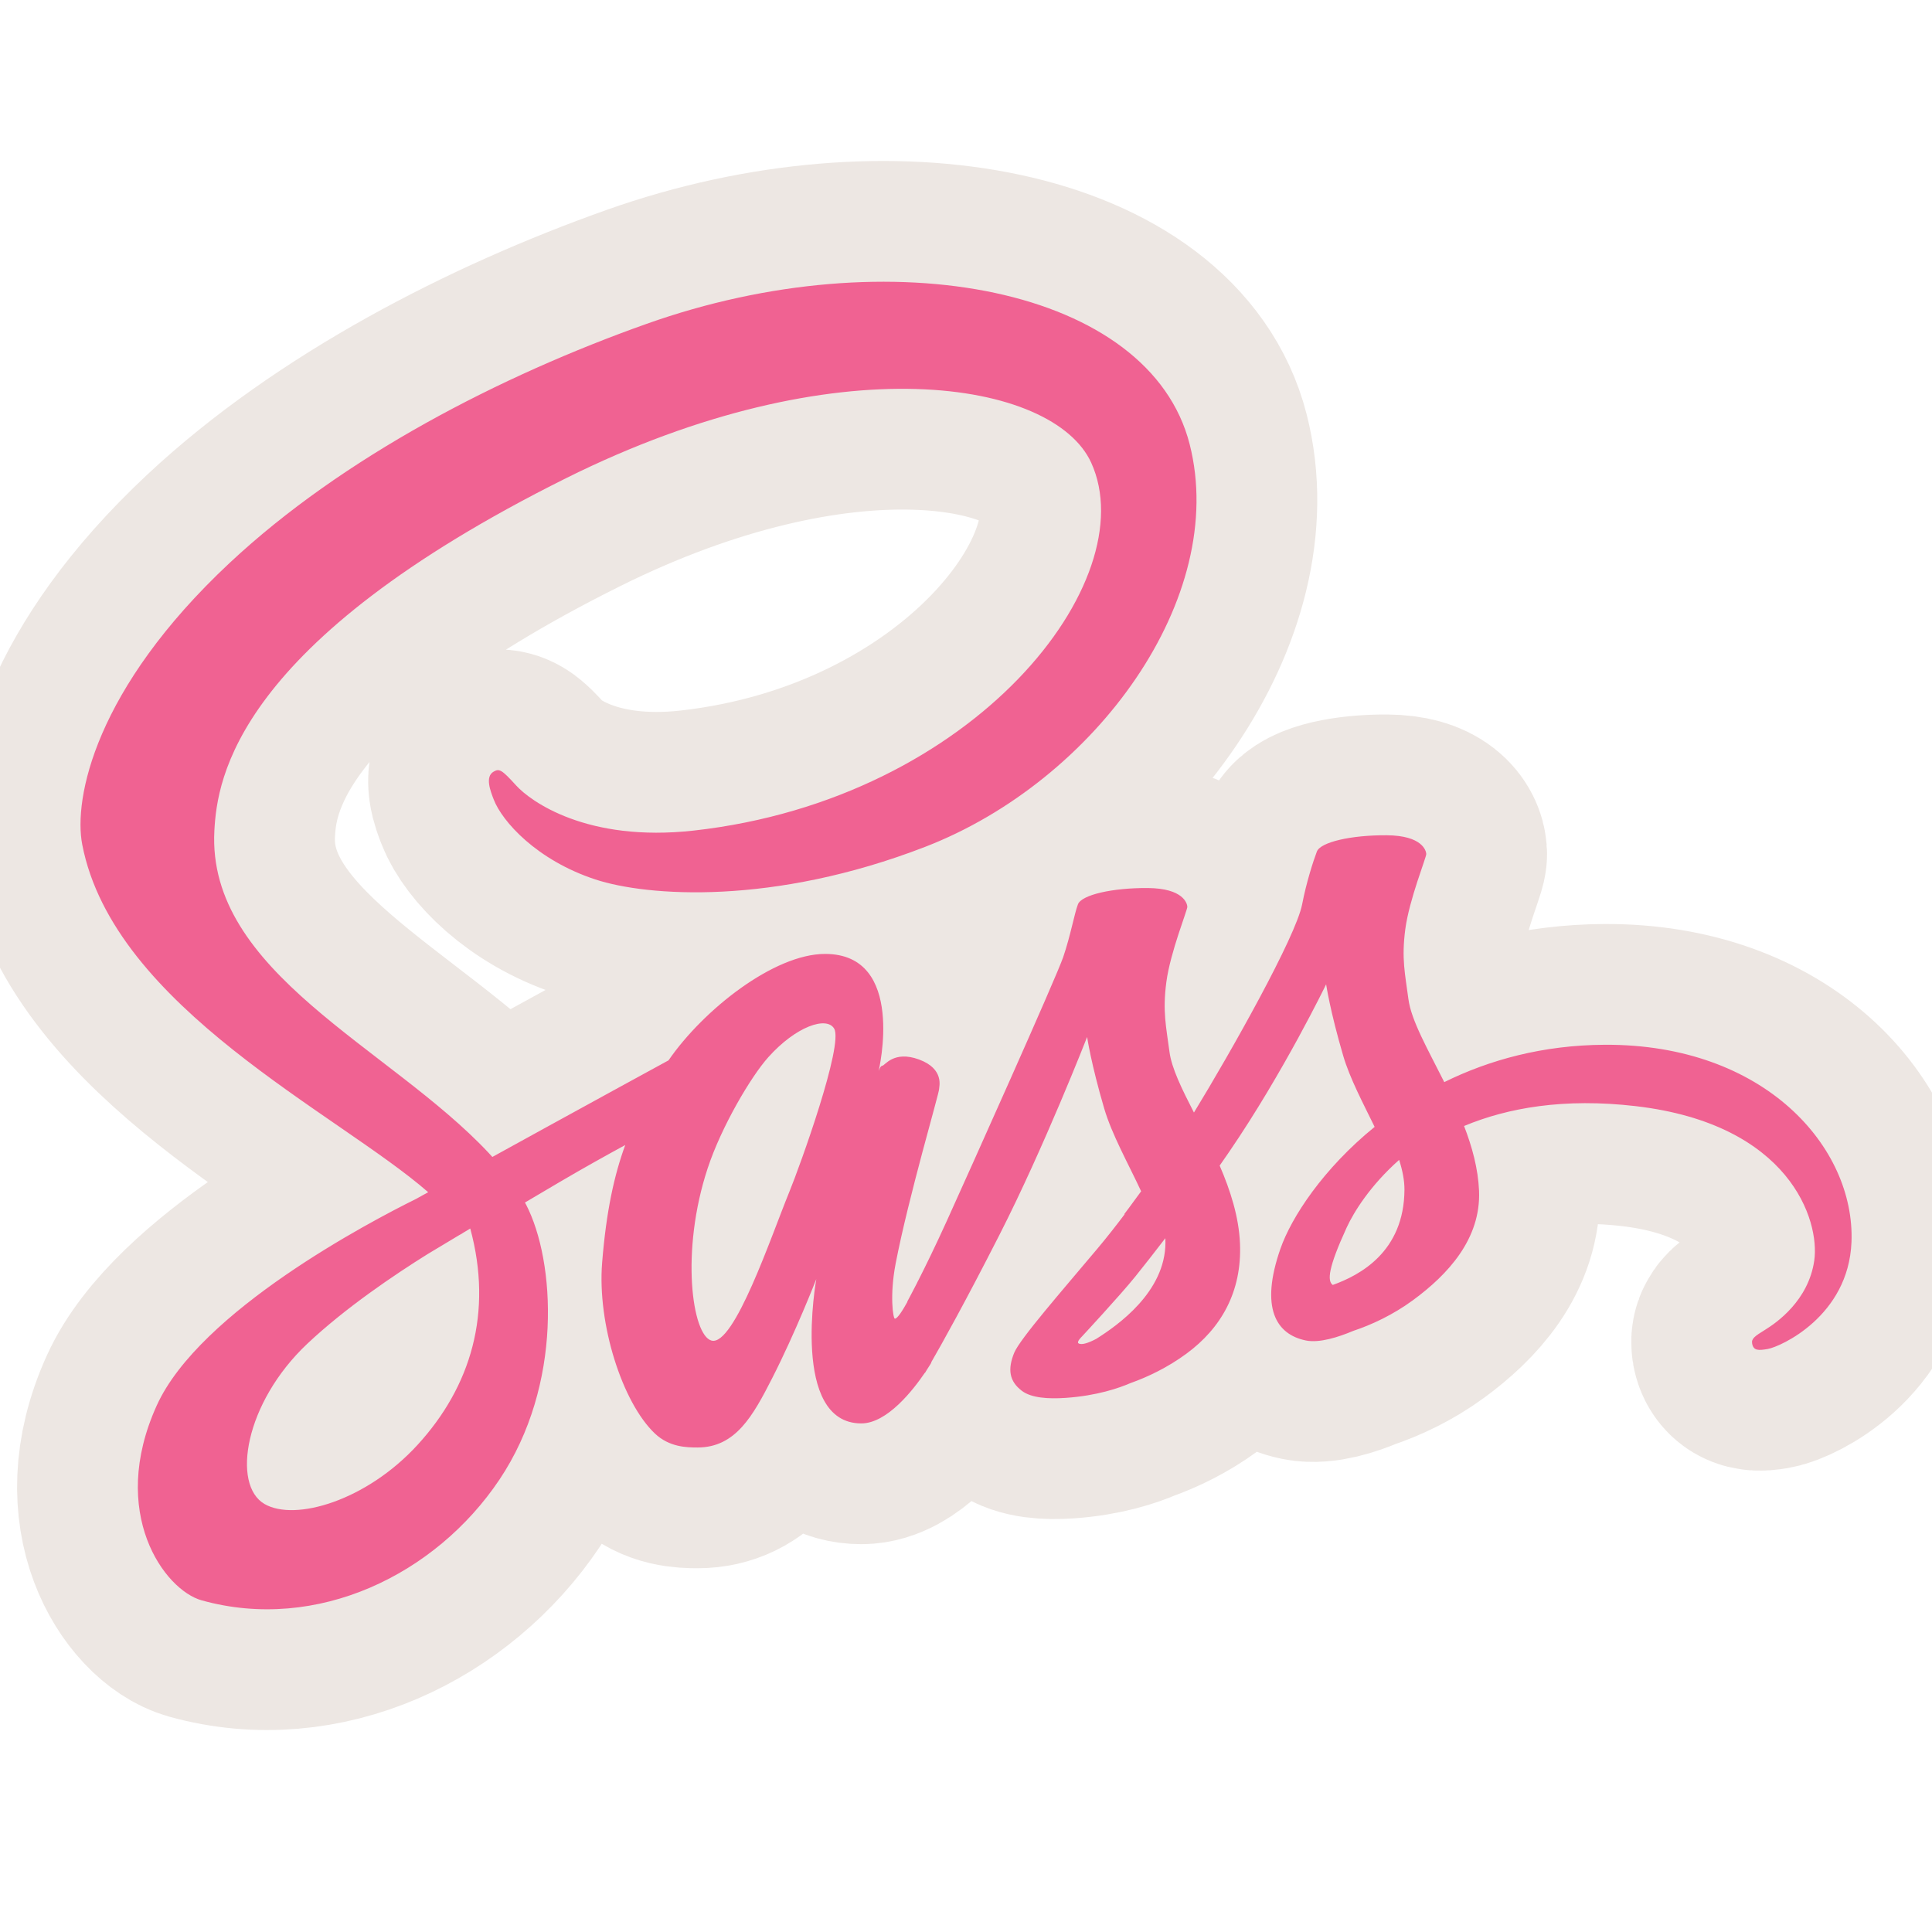
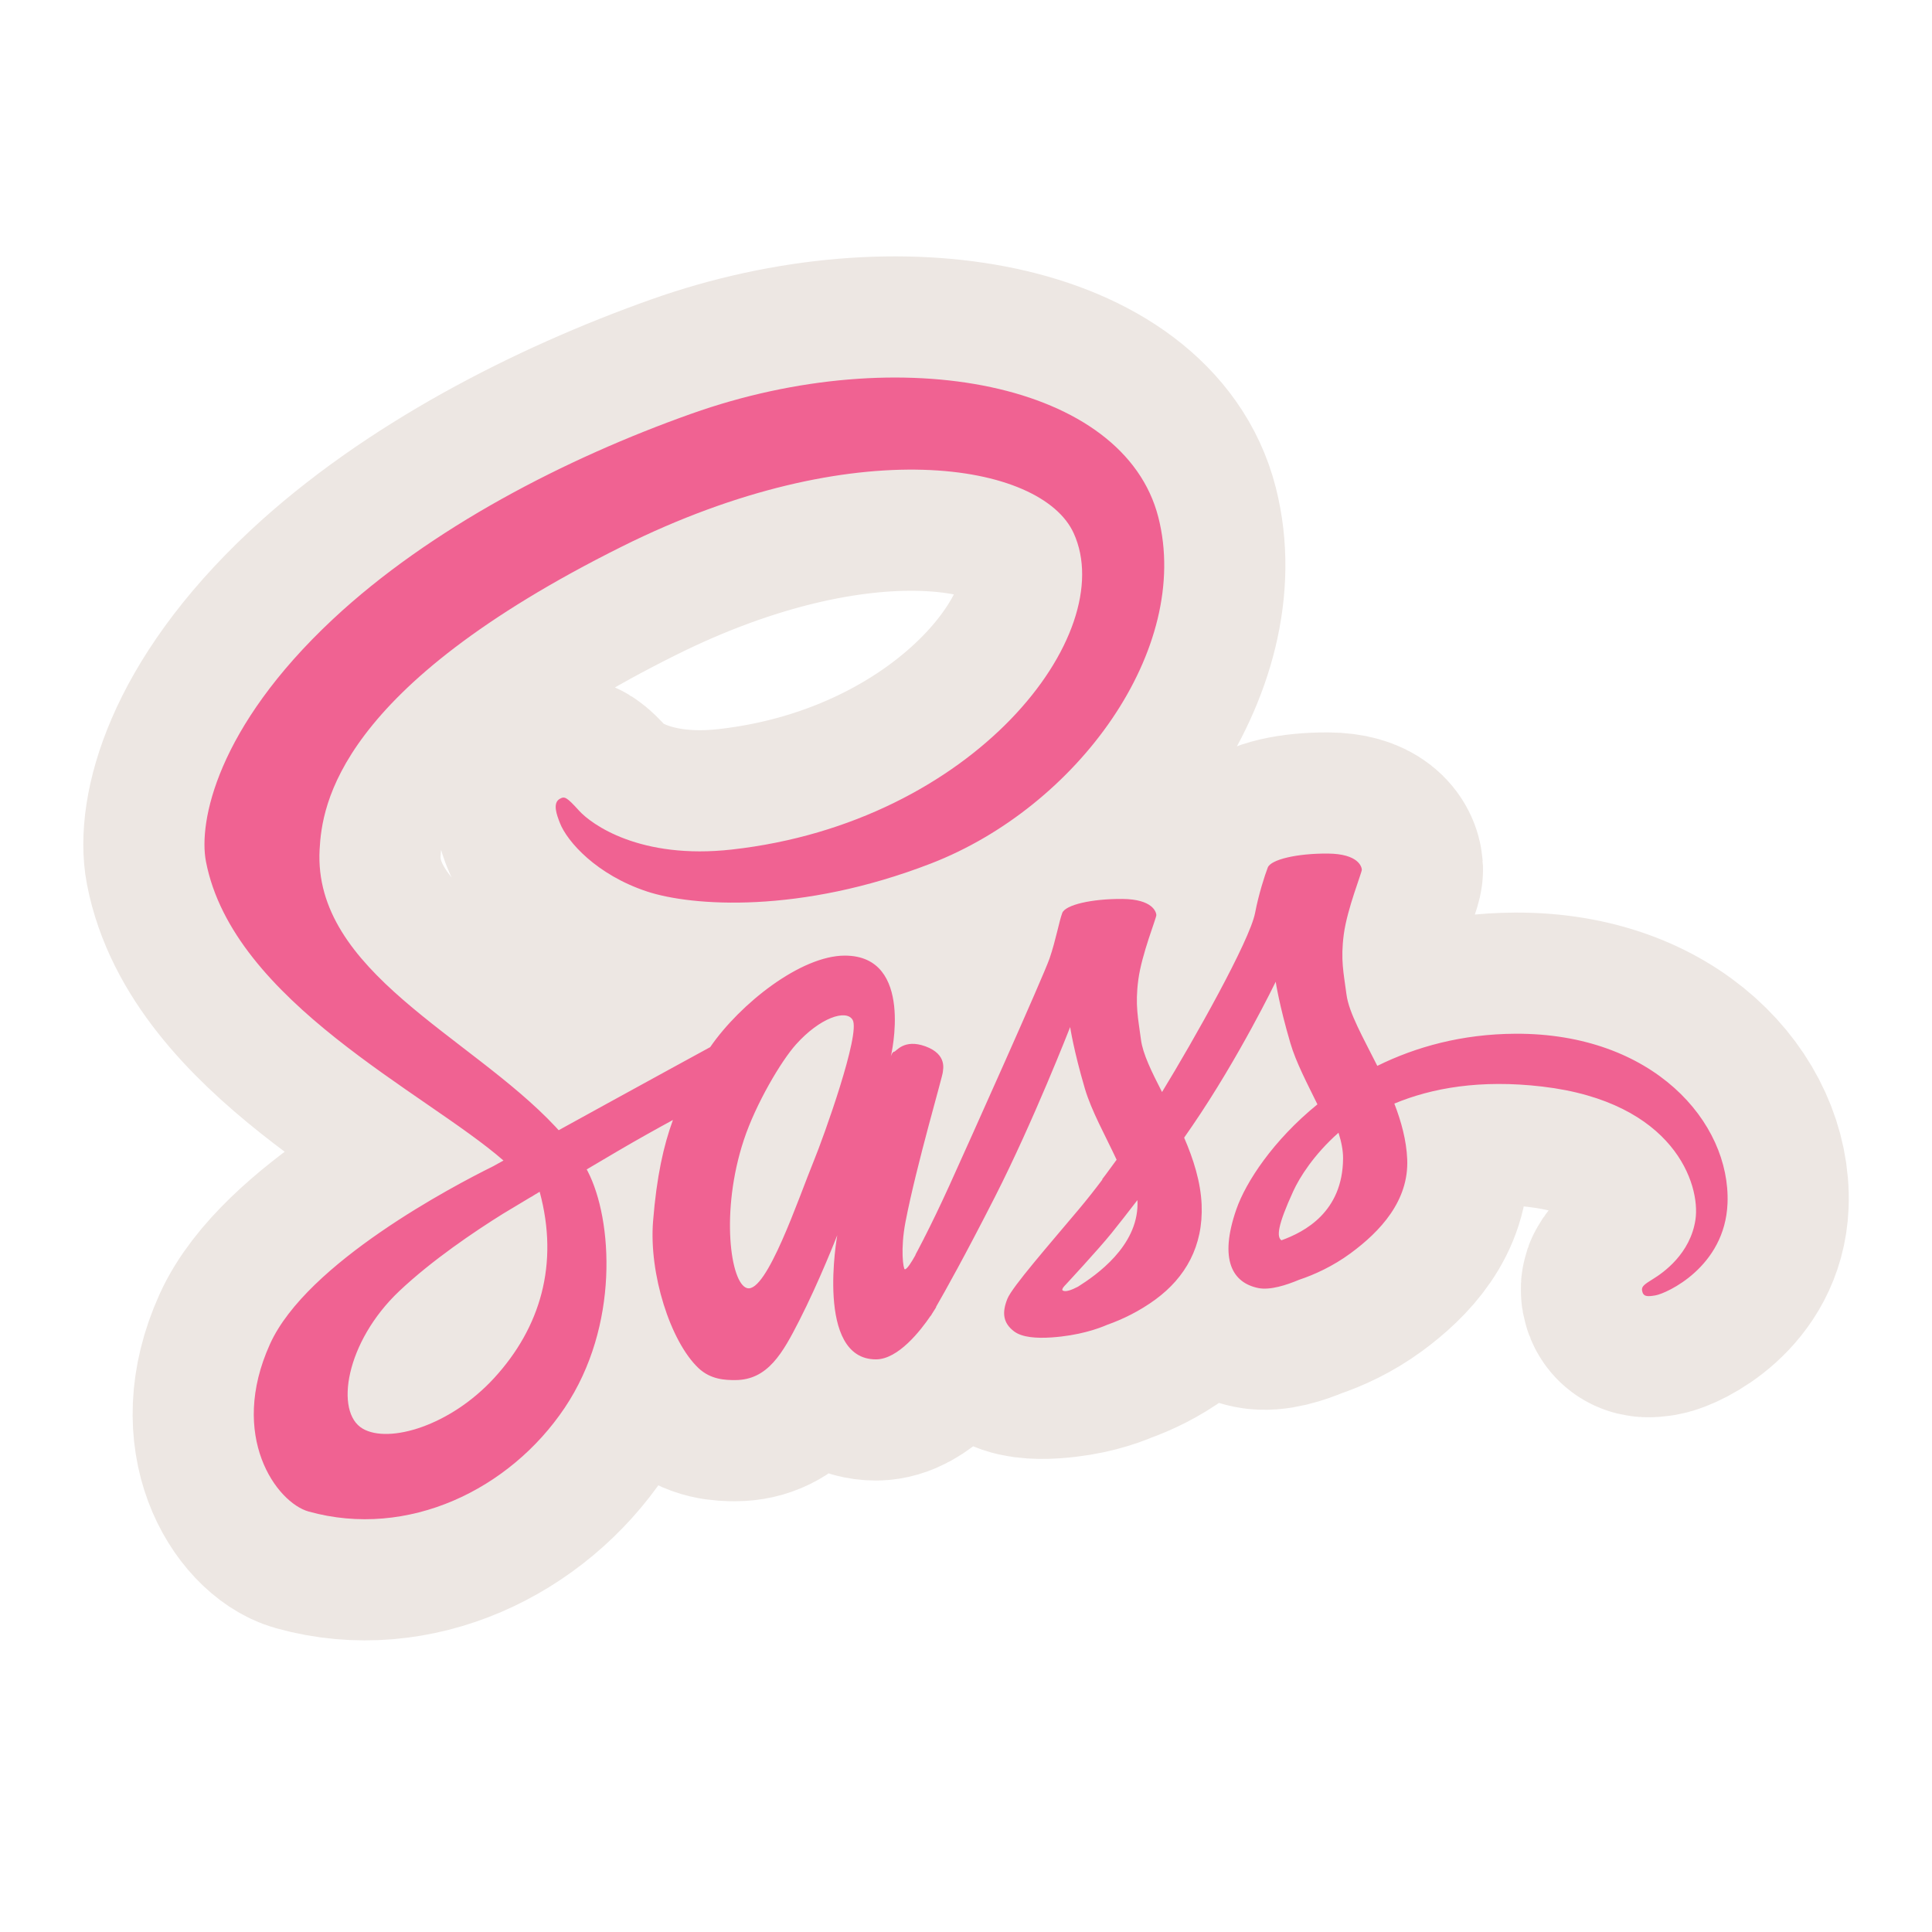
<svg xmlns="http://www.w3.org/2000/svg" viewBox="0,0,255.99,255.99" width="48px" height="48px">
-   <g fill="none" fill-rule="nonzero" stroke="none" stroke-width="none" stroke-linecap="butt" stroke-linejoin="none" stroke-miterlimit="10" stroke-dasharray="" stroke-dashoffset="0" font-family="none" font-weight="none" font-size="none" text-anchor="none" style="mix-blend-mode: normal">
-     <path transform="scale(5.33333,5.33333)" d="M45.998,30.855c-0.073,1.846 -1.767,2.606 -2.082,2.659c-0.229,0.039 -0.353,0.045 -0.386,-0.134c-0.022,-0.123 0.06,-0.181 0.328,-0.347c0.269,-0.166 1.071,-0.716 1.215,-1.716c0.143,-1 -0.607,-3.389 -4.434,-3.836c-1.784,-0.208 -3.184,0.042 -4.266,0.493c0.201,0.52 0.349,1.062 0.372,1.608c0.05,1.199 -0.778,2.085 -1.639,2.718c-0.502,0.369 -1.039,0.616 -1.486,0.764c-0.359,0.152 -0.837,0.307 -1.175,0.239c-0.746,-0.151 -1.144,-0.813 -0.636,-2.275c0.275,-0.79 1.066,-1.995 2.342,-3.032c-0.292,-0.598 -0.617,-1.209 -0.781,-1.768c-0.325,-1.106 -0.424,-1.774 -0.424,-1.774c0,0 -1.053,2.18 -2.41,4.164c-0.079,0.114 -0.157,0.228 -0.235,0.34c0.267,0.618 0.477,1.273 0.505,1.934c0.05,1.2 -0.469,2.105 -1.33,2.738c-0.466,0.343 -0.963,0.58 -1.39,0.731c-0.274,0.119 -0.828,0.315 -1.617,0.368c-0.433,0.029 -0.847,0.001 -1.08,-0.174c-0.319,-0.241 -0.358,-0.539 -0.193,-0.945c0.14,-0.344 1.185,-1.538 2.063,-2.583c0.242,-0.288 0.473,-0.583 0.679,-0.857c-0.003,-0.007 -0.004,-0.011 -0.004,-0.011c0,0 0.158,-0.205 0.416,-0.563c-0.321,-0.69 -0.727,-1.409 -0.918,-2.059c-0.325,-1.106 -0.424,-1.774 -0.424,-1.774c0,0 -1.066,2.734 -2.178,4.916c-0.86,1.689 -1.434,2.713 -1.693,3.162c-0.002,0.012 -0.003,0.019 -0.003,0.019c0,0 -0.038,0.065 -0.105,0.167c-0.033,0.055 -0.05,0.083 -0.05,0.083c0,0 0,-0.002 -0.001,-0.007c-0.289,0.425 -0.936,1.26 -1.58,1.26c-1.766,0 -1.118,-3.586 -1.118,-3.586c0,0 -0.517,1.328 -1.099,2.468c-0.475,0.93 -0.906,1.716 -1.851,1.716c-0.272,0 -0.702,-0.008 -1.06,-0.347c-0.812,-0.77 -1.433,-2.727 -1.311,-4.241c0.103,-1.289 0.302,-2.182 0.574,-2.926c-0.485,0.264 -1.045,0.576 -1.615,0.911c-0.292,0.172 -0.587,0.346 -0.876,0.517c0.009,0.018 0.019,0.035 0.028,0.052c0.726,1.402 0.919,4.475 -0.663,6.834c-1.583,2.36 -4.527,3.796 -7.396,2.998c-0.926,-0.258 -2.325,-2.172 -1.118,-4.839c1.064,-2.351 5.317,-4.577 6.437,-5.131c0.094,-0.052 0.198,-0.109 0.308,-0.17c-2.234,-1.953 -7.813,-4.589 -8.595,-8.637c-0.22,-1.139 0.314,-3.866 3.663,-6.998c2.817,-2.634 6.734,-4.652 10.357,-5.938c6.08,-2.16 12.504,-0.886 13.492,2.988c0.972,3.809 -2.335,8.367 -6.571,10.005c-3.781,1.463 -6.908,1.232 -8.193,0.81c-1.46,-0.48 -2.316,-1.443 -2.525,-1.986c-0.082,-0.213 -0.223,-0.57 0,-0.694c0.137,-0.076 0.192,-0.058 0.559,0.347c0.349,0.384 1.752,1.417 4.415,1.118c6.99,-0.784 11.2,-6.215 9.87,-9.138c-0.931,-2.045 -6.32,-2.968 -13.051,0.386c-8.217,4.094 -8.663,7.47 -8.733,8.752c-0.192,3.527 4.352,5.382 6.811,8.005c0.032,0.035 0.064,0.069 0.095,0.104c0.461,-0.254 0.947,-0.521 1.423,-0.783c1.239,-0.681 2.408,-1.319 2.954,-1.617c0.865,-1.257 2.621,-2.644 3.889,-2.644c2.027,0 1.33,2.911 1.33,2.911c0,0 0.041,-0.134 0.096,-0.135c0.057,-0.001 0.28,-0.383 0.906,-0.154c0.644,0.236 0.497,0.687 0.501,0.733c0.007,0.09 -0.76,2.678 -1.08,4.338c-0.152,0.792 -0.063,1.369 -0.019,1.369c0.063,0 0.191,-0.201 0.311,-0.418c-0.002,-0.004 -0.003,-0.006 -0.003,-0.006c0,0 0.089,-0.163 0.24,-0.458c0.018,-0.039 0.029,-0.062 0.029,-0.062c0,0 0,0.001 0.001,0.002c0.176,-0.346 0.425,-0.854 0.712,-1.486c0.563,-1.241 2.71,-6.026 2.892,-6.555c0.181,-0.53 0.277,-1.077 0.366,-1.311c0.089,-0.234 0.848,-0.411 1.735,-0.405c0.887,0.007 0.977,0.384 0.983,0.463c0.006,0.079 -0.423,1.129 -0.521,1.87c-0.098,0.741 -0.004,1.113 0.077,1.735c0.053,0.408 0.308,0.924 0.608,1.51c0.917,-1.5 2.533,-4.369 2.688,-5.173c0.106,-0.55 0.277,-1.077 0.366,-1.311c0.089,-0.234 0.848,-0.411 1.735,-0.405c0.887,0.007 0.977,0.384 0.983,0.463c0.006,0.079 -0.423,1.129 -0.521,1.87c-0.098,0.741 -0.004,1.113 0.077,1.735c0.069,0.533 0.483,1.25 0.891,2.065c1.116,-0.551 2.448,-0.92 3.986,-0.928c3.977,-0.021 6.222,2.553 6.131,4.899z" id="strokeMainSVG" fill="#ede7e3" stroke="#ede7e3" stroke-width="6" stroke-linejoin="round" />
-     <g transform="scale(5.33333,5.33333)" fill="#f06292" stroke="none" stroke-width="1" stroke-linejoin="miter">
-       <path d="M39.867,25.956c-1.538,0.008 -2.87,0.377 -3.986,0.928c-0.408,-0.815 -0.822,-1.532 -0.891,-2.065c-0.081,-0.622 -0.175,-0.994 -0.077,-1.735c0.098,-0.741 0.527,-1.791 0.521,-1.87c-0.006,-0.079 -0.096,-0.456 -0.983,-0.463c-0.887,-0.006 -1.646,0.171 -1.735,0.405c-0.089,0.234 -0.26,0.761 -0.366,1.311c-0.155,0.804 -1.771,3.673 -2.688,5.173c-0.3,-0.586 -0.555,-1.102 -0.608,-1.51c-0.081,-0.622 -0.175,-0.994 -0.077,-1.735c0.098,-0.741 0.527,-1.791 0.521,-1.87c-0.006,-0.079 -0.096,-0.456 -0.983,-0.463c-0.887,-0.006 -1.646,0.171 -1.735,0.405c-0.089,0.234 -0.185,0.781 -0.366,1.311c-0.182,0.529 -2.329,5.314 -2.892,6.555c-0.287,0.632 -0.536,1.14 -0.712,1.486c-0.001,-0.001 -0.001,-0.002 -0.001,-0.002c0,0 -0.011,0.023 -0.029,0.062c-0.151,0.295 -0.24,0.458 -0.24,0.458c0,0 0.001,0.002 0.003,0.006c-0.12,0.217 -0.248,0.418 -0.311,0.418c-0.044,0 -0.133,-0.577 0.019,-1.369c0.32,-1.66 1.087,-4.248 1.08,-4.338c-0.004,-0.046 0.143,-0.497 -0.501,-0.733c-0.626,-0.229 -0.849,0.153 -0.906,0.154c-0.055,0.001 -0.096,0.135 -0.096,0.135c0,0 0.697,-2.911 -1.33,-2.911c-1.268,0 -3.024,1.387 -3.889,2.644c-0.546,0.298 -1.715,0.936 -2.954,1.617c-0.476,0.262 -0.962,0.529 -1.423,0.783c-0.031,-0.035 -0.063,-0.069 -0.095,-0.104c-2.459,-2.623 -7.003,-4.478 -6.811,-8.005c0.07,-1.282 0.516,-4.658 8.733,-8.752c6.731,-3.354 12.12,-2.431 13.051,-0.386c1.33,2.923 -2.88,8.354 -9.87,9.138c-2.663,0.299 -4.066,-0.734 -4.415,-1.118c-0.367,-0.405 -0.422,-0.423 -0.559,-0.347c-0.223,0.124 -0.082,0.481 0,0.694c0.209,0.543 1.065,1.506 2.525,1.986c1.285,0.422 4.412,0.653 8.193,-0.81c4.236,-1.638 7.543,-6.196 6.571,-10.005c-0.988,-3.874 -7.412,-5.148 -13.492,-2.988c-3.623,1.286 -7.54,3.304 -10.357,5.938c-3.349,3.132 -3.883,5.859 -3.663,6.998c0.782,4.048 6.361,6.684 8.595,8.637c-0.11,0.061 -0.214,0.118 -0.308,0.17c-1.12,0.554 -5.373,2.78 -6.437,5.131c-1.207,2.667 0.192,4.581 1.118,4.839c2.869,0.798 5.813,-0.638 7.396,-2.998c1.582,-2.359 1.389,-5.432 0.663,-6.834c-0.009,-0.017 -0.019,-0.034 -0.028,-0.052c0.289,-0.171 0.584,-0.345 0.876,-0.517c0.57,-0.335 1.13,-0.647 1.615,-0.911c-0.272,0.744 -0.471,1.637 -0.574,2.926c-0.122,1.514 0.499,3.471 1.311,4.241c0.358,0.339 0.788,0.347 1.06,0.347c0.945,0 1.376,-0.786 1.851,-1.716c0.582,-1.14 1.099,-2.468 1.099,-2.468c0,0 -0.648,3.586 1.118,3.586c0.644,0 1.291,-0.835 1.58,-1.26c0.001,0.005 0.001,0.007 0.001,0.007c0,0 0.017,-0.028 0.05,-0.083c0.067,-0.102 0.105,-0.167 0.105,-0.167c0,0 0.001,-0.007 0.003,-0.019c0.259,-0.449 0.833,-1.473 1.693,-3.162c1.112,-2.182 2.178,-4.916 2.178,-4.916c0,0 0.099,0.668 0.424,1.774c0.191,0.65 0.597,1.369 0.918,2.059c-0.258,0.358 -0.416,0.563 -0.416,0.563c0,0 0.001,0.004 0.004,0.011c-0.206,0.274 -0.437,0.569 -0.679,0.857c-0.878,1.045 -1.923,2.239 -2.063,2.583c-0.165,0.406 -0.126,0.704 0.193,0.945c0.233,0.175 0.647,0.203 1.08,0.174c0.789,-0.053 1.343,-0.249 1.617,-0.368c0.427,-0.151 0.924,-0.388 1.39,-0.731c0.861,-0.633 1.38,-1.538 1.33,-2.738c-0.028,-0.661 -0.238,-1.316 -0.505,-1.934c0.078,-0.112 0.156,-0.226 0.235,-0.34c1.357,-1.984 2.41,-4.164 2.41,-4.164c0,0 0.099,0.668 0.424,1.774c0.164,0.559 0.489,1.17 0.781,1.768c-1.276,1.037 -2.067,2.242 -2.342,3.032c-0.508,1.462 -0.11,2.124 0.636,2.275c0.338,0.068 0.816,-0.087 1.175,-0.239c0.447,-0.148 0.984,-0.395 1.486,-0.764c0.861,-0.633 1.689,-1.519 1.639,-2.718c-0.023,-0.546 -0.171,-1.088 -0.372,-1.608c1.082,-0.451 2.482,-0.701 4.266,-0.493c3.827,0.447 4.577,2.836 4.434,3.836c-0.144,1 -0.946,1.55 -1.215,1.716c-0.268,0.166 -0.35,0.224 -0.328,0.347c0.033,0.179 0.157,0.173 0.386,0.134c0.315,-0.053 2.009,-0.813 2.082,-2.659c0.091,-2.346 -2.154,-4.92 -6.131,-4.899zM10.37,35.9c-1.268,1.383 -3.038,1.905 -3.798,1.465c-0.82,-0.475 -0.495,-2.511 1.06,-3.979c0.948,-0.894 2.172,-1.718 2.984,-2.225c0.185,-0.111 0.456,-0.274 0.786,-0.472c0.055,-0.031 0.086,-0.048 0.086,-0.048l-0.001,-0.002c0.064,-0.038 0.129,-0.077 0.196,-0.118c0.567,2.089 0.018,3.928 -1.313,5.379zM19.605,29.623c-0.441,1.076 -1.365,3.83 -1.928,3.682c-0.483,-0.127 -0.777,-2.22 -0.096,-4.28c0.342,-1.037 1.074,-2.276 1.504,-2.757c0.692,-0.774 1.454,-1.027 1.639,-0.713c0.235,0.4 -0.842,3.393 -1.119,4.068zM27.234,33.263c-0.187,0.098 -0.359,0.159 -0.438,0.112c-0.059,-0.035 0.077,-0.164 0.077,-0.164c0,0 0.954,-1.027 1.33,-1.494c0.219,-0.272 0.472,-0.595 0.748,-0.955c0.002,0.036 0.003,0.072 0.003,0.107c-0.002,1.23 -1.19,2.06 -1.72,2.394zM33.111,31.923c-0.14,-0.099 -0.116,-0.42 0.343,-1.421c0.18,-0.393 0.592,-1.054 1.306,-1.686c0.083,0.26 0.133,0.509 0.132,0.741c-0.009,1.548 -1.113,2.126 -1.781,2.366z" />
+   <g transform="translate(17.91927,17.91927) scale(0.86,0.86)">
+     <g fill="none" fill-rule="nonzero" stroke="none" stroke-width="none" stroke-linecap="butt" stroke-linejoin="none" stroke-miterlimit="10" stroke-dasharray="" stroke-dashoffset="0" font-family="none" font-weight="none" font-size="none" text-anchor="none" style="mix-blend-mode: normal">
+       <path transform="scale(5.33333,5.33333)" d="M45.998,30.855c-0.073,1.846 -1.767,2.606 -2.082,2.659c-0.229,0.039 -0.353,0.045 -0.386,-0.134c-0.022,-0.123 0.06,-0.181 0.328,-0.347c0.269,-0.166 1.071,-0.716 1.215,-1.716c0.143,-1 -0.607,-3.389 -4.434,-3.836c-1.784,-0.208 -3.184,0.042 -4.266,0.493c0.201,0.52 0.349,1.062 0.372,1.608c0.05,1.199 -0.778,2.085 -1.639,2.718c-0.502,0.369 -1.039,0.616 -1.486,0.764c-0.359,0.152 -0.837,0.307 -1.175,0.239c-0.746,-0.151 -1.144,-0.813 -0.636,-2.275c0.275,-0.79 1.066,-1.995 2.342,-3.032c-0.292,-0.598 -0.617,-1.209 -0.781,-1.768c-0.325,-1.106 -0.424,-1.774 -0.424,-1.774c0,0 -1.053,2.18 -2.41,4.164c-0.079,0.114 -0.157,0.228 -0.235,0.34c0.267,0.618 0.477,1.273 0.505,1.934c0.05,1.2 -0.469,2.105 -1.33,2.738c-0.466,0.343 -0.963,0.58 -1.39,0.731c-0.274,0.119 -0.828,0.315 -1.617,0.368c-0.433,0.029 -0.847,0.001 -1.08,-0.174c-0.319,-0.241 -0.358,-0.539 -0.193,-0.945c0.14,-0.344 1.185,-1.538 2.063,-2.583c0.242,-0.288 0.473,-0.583 0.679,-0.857c-0.003,-0.007 -0.004,-0.011 -0.004,-0.011c0,0 0.158,-0.205 0.416,-0.563c-0.321,-0.69 -0.727,-1.409 -0.918,-2.059c-0.325,-1.106 -0.424,-1.774 -0.424,-1.774c0,0 -1.066,2.734 -2.178,4.916c-0.86,1.689 -1.434,2.713 -1.693,3.162c-0.002,0.012 -0.003,0.019 -0.003,0.019c0,0 -0.038,0.065 -0.105,0.167c-0.033,0.055 -0.05,0.083 -0.05,0.083c0,0 0,-0.002 -0.001,-0.007c-0.289,0.425 -0.936,1.26 -1.58,1.26c-1.766,0 -1.118,-3.586 -1.118,-3.586c0,0 -0.517,1.328 -1.099,2.468c-0.475,0.93 -0.906,1.716 -1.851,1.716c-0.272,0 -0.702,-0.008 -1.06,-0.347c-0.812,-0.77 -1.433,-2.727 -1.311,-4.241c0.103,-1.289 0.302,-2.182 0.574,-2.926c-0.485,0.264 -1.045,0.576 -1.615,0.911c-0.292,0.172 -0.587,0.346 -0.876,0.517c0.009,0.018 0.019,0.035 0.028,0.052c0.726,1.402 0.919,4.475 -0.663,6.834c-1.583,2.36 -4.527,3.796 -7.396,2.998c-0.926,-0.258 -2.325,-2.172 -1.118,-4.839c1.064,-2.351 5.317,-4.577 6.437,-5.131c0.094,-0.052 0.198,-0.109 0.308,-0.17c-2.234,-1.953 -7.813,-4.589 -8.595,-8.637c-0.22,-1.139 0.314,-3.866 3.663,-6.998c2.817,-2.634 6.734,-4.652 10.357,-5.938c6.08,-2.16 12.504,-0.886 13.492,2.988c0.972,3.809 -2.335,8.367 -6.571,10.005c-3.781,1.463 -6.908,1.232 -8.193,0.81c-1.46,-0.48 -2.316,-1.443 -2.525,-1.986c-0.082,-0.213 -0.223,-0.57 0,-0.694c0.137,-0.076 0.192,-0.058 0.559,0.347c0.349,0.384 1.752,1.417 4.415,1.118c6.99,-0.784 11.2,-6.215 9.87,-9.138c-0.931,-2.045 -6.32,-2.968 -13.051,0.386c-8.217,4.094 -8.663,7.47 -8.733,8.752c-0.192,3.527 4.352,5.382 6.811,8.005c0.032,0.035 0.064,0.069 0.095,0.104c0.461,-0.254 0.947,-0.521 1.423,-0.783c1.239,-0.681 2.408,-1.319 2.954,-1.617c0.865,-1.257 2.621,-2.644 3.889,-2.644c2.027,0 1.33,2.911 1.33,2.911c0,0 0.041,-0.134 0.096,-0.135c0.057,-0.001 0.28,-0.383 0.906,-0.154c0.644,0.236 0.497,0.687 0.501,0.733c0.007,0.09 -0.76,2.678 -1.08,4.338c-0.152,0.792 -0.063,1.369 -0.019,1.369c0.063,0 0.191,-0.201 0.311,-0.418c-0.002,-0.004 -0.003,-0.006 -0.003,-0.006c0,0 0.089,-0.163 0.24,-0.458c0.018,-0.039 0.029,-0.062 0.029,-0.062c0,0 0,0.001 0.001,0.002c0.176,-0.346 0.425,-0.854 0.712,-1.486c0.563,-1.241 2.71,-6.026 2.892,-6.555c0.181,-0.53 0.277,-1.077 0.366,-1.311c0.089,-0.234 0.848,-0.411 1.735,-0.405c0.887,0.007 0.977,0.384 0.983,0.463c0.006,0.079 -0.423,1.129 -0.521,1.87c-0.098,0.741 -0.004,1.113 0.077,1.735c0.053,0.408 0.308,0.924 0.608,1.51c0.917,-1.5 2.533,-4.369 2.688,-5.173c0.106,-0.55 0.277,-1.077 0.366,-1.311c0.089,-0.234 0.848,-0.411 1.735,-0.405c0.887,0.007 0.977,0.384 0.983,0.463c0.006,0.079 -0.423,1.129 -0.521,1.87c-0.098,0.741 -0.004,1.113 0.077,1.735c0.069,0.533 0.483,1.25 0.891,2.065c1.116,-0.551 2.448,-0.92 3.986,-0.928c3.977,-0.021 6.222,2.553 6.131,4.899z" id="strokeMainSVG" fill="#ede7e3" stroke="#ede7e3" stroke-width="7" stroke-linejoin="round" />
+       <g transform="scale(5.33333,5.33333)" fill="#f06292" stroke="none" stroke-width="1" stroke-linejoin="miter">
+         <path d="M39.867,25.956c-1.538,0.008 -2.87,0.377 -3.986,0.928c-0.408,-0.815 -0.822,-1.532 -0.891,-2.065c-0.081,-0.622 -0.175,-0.994 -0.077,-1.735c0.098,-0.741 0.527,-1.791 0.521,-1.87c-0.006,-0.079 -0.096,-0.456 -0.983,-0.463c-0.887,-0.006 -1.646,0.171 -1.735,0.405c-0.089,0.234 -0.26,0.761 -0.366,1.311c-0.155,0.804 -1.771,3.673 -2.688,5.173c-0.3,-0.586 -0.555,-1.102 -0.608,-1.51c-0.081,-0.622 -0.175,-0.994 -0.077,-1.735c0.098,-0.741 0.527,-1.791 0.521,-1.87c-0.006,-0.079 -0.096,-0.456 -0.983,-0.463c-0.887,-0.006 -1.646,0.171 -1.735,0.405c-0.089,0.234 -0.185,0.781 -0.366,1.311c-0.182,0.529 -2.329,5.314 -2.892,6.555c-0.287,0.632 -0.536,1.14 -0.712,1.486c-0.001,-0.001 -0.001,-0.002 -0.001,-0.002c0,0 -0.011,0.023 -0.029,0.062c-0.151,0.295 -0.24,0.458 -0.24,0.458c0,0 0.001,0.002 0.003,0.006c-0.12,0.217 -0.248,0.418 -0.311,0.418c-0.044,0 -0.133,-0.577 0.019,-1.369c0.32,-1.66 1.087,-4.248 1.08,-4.338c-0.004,-0.046 0.143,-0.497 -0.501,-0.733c-0.626,-0.229 -0.849,0.153 -0.906,0.154c-0.055,0.001 -0.096,0.135 -0.096,0.135c0,0 0.697,-2.911 -1.33,-2.911c-1.268,0 -3.024,1.387 -3.889,2.644c-0.546,0.298 -1.715,0.936 -2.954,1.617c-0.476,0.262 -0.962,0.529 -1.423,0.783c-0.031,-0.035 -0.063,-0.069 -0.095,-0.104c-2.459,-2.623 -7.003,-4.478 -6.811,-8.005c0.07,-1.282 0.516,-4.658 8.733,-8.752c6.731,-3.354 12.12,-2.431 13.051,-0.386c1.33,2.923 -2.88,8.354 -9.87,9.138c-2.663,0.299 -4.066,-0.734 -4.415,-1.118c-0.367,-0.405 -0.422,-0.423 -0.559,-0.347c-0.223,0.124 -0.082,0.481 0,0.694c0.209,0.543 1.065,1.506 2.525,1.986c1.285,0.422 4.412,0.653 8.193,-0.81c4.236,-1.638 7.543,-6.196 6.571,-10.005c-0.988,-3.874 -7.412,-5.148 -13.492,-2.988c-3.623,1.286 -7.54,3.304 -10.357,5.938c-3.349,3.132 -3.883,5.859 -3.663,6.998c0.782,4.048 6.361,6.684 8.595,8.637c-0.11,0.061 -0.214,0.118 -0.308,0.17c-1.12,0.554 -5.373,2.78 -6.437,5.131c-1.207,2.667 0.192,4.581 1.118,4.839c2.869,0.798 5.813,-0.638 7.396,-2.998c1.582,-2.359 1.389,-5.432 0.663,-6.834c-0.009,-0.017 -0.019,-0.034 -0.028,-0.052c0.289,-0.171 0.584,-0.345 0.876,-0.517c0.57,-0.335 1.13,-0.647 1.615,-0.911c-0.272,0.744 -0.471,1.637 -0.574,2.926c-0.122,1.514 0.499,3.471 1.311,4.241c0.358,0.339 0.788,0.347 1.06,0.347c0.945,0 1.376,-0.786 1.851,-1.716c0.582,-1.14 1.099,-2.468 1.099,-2.468c0,0 -0.648,3.586 1.118,3.586c0.644,0 1.291,-0.835 1.58,-1.26c0.001,0.005 0.001,0.007 0.001,0.007c0,0 0.017,-0.028 0.05,-0.083c0.067,-0.102 0.105,-0.167 0.105,-0.167c0,0 0.001,-0.007 0.003,-0.019c0.259,-0.449 0.833,-1.473 1.693,-3.162c1.112,-2.182 2.178,-4.916 2.178,-4.916c0,0 0.099,0.668 0.424,1.774c0.191,0.65 0.597,1.369 0.918,2.059c-0.258,0.358 -0.416,0.563 -0.416,0.563c0,0 0.001,0.004 0.004,0.011c-0.206,0.274 -0.437,0.569 -0.679,0.857c-0.878,1.045 -1.923,2.239 -2.063,2.583c-0.165,0.406 -0.126,0.704 0.193,0.945c0.233,0.175 0.647,0.203 1.08,0.174c0.789,-0.053 1.343,-0.249 1.617,-0.368c0.427,-0.151 0.924,-0.388 1.39,-0.731c0.861,-0.633 1.38,-1.538 1.33,-2.738c-0.028,-0.661 -0.238,-1.316 -0.505,-1.934c0.078,-0.112 0.156,-0.226 0.235,-0.34c1.357,-1.984 2.41,-4.164 2.41,-4.164c0,0 0.099,0.668 0.424,1.774c0.164,0.559 0.489,1.17 0.781,1.768c-1.276,1.037 -2.067,2.242 -2.342,3.032c-0.508,1.462 -0.11,2.124 0.636,2.275c0.338,0.068 0.816,-0.087 1.175,-0.239c0.447,-0.148 0.984,-0.395 1.486,-0.764c0.861,-0.633 1.689,-1.519 1.639,-2.718c-0.023,-0.546 -0.171,-1.088 -0.372,-1.608c1.082,-0.451 2.482,-0.701 4.266,-0.493c3.827,0.447 4.577,2.836 4.434,3.836c-0.144,1 -0.946,1.55 -1.215,1.716c-0.268,0.166 -0.35,0.224 -0.328,0.347c0.033,0.179 0.157,0.173 0.386,0.134c0.315,-0.053 2.009,-0.813 2.082,-2.659c0.091,-2.346 -2.154,-4.92 -6.131,-4.899zM10.37,35.9c-1.268,1.383 -3.038,1.905 -3.798,1.465c-0.82,-0.475 -0.495,-2.511 1.06,-3.979c0.948,-0.894 2.172,-1.718 2.984,-2.225c0.185,-0.111 0.456,-0.274 0.786,-0.472c0.055,-0.031 0.086,-0.048 0.086,-0.048l-0.001,-0.002c0.064,-0.038 0.129,-0.077 0.196,-0.118c0.567,2.089 0.018,3.928 -1.313,5.379zM19.605,29.623c-0.441,1.076 -1.365,3.83 -1.928,3.682c-0.483,-0.127 -0.777,-2.22 -0.096,-4.28c0.342,-1.037 1.074,-2.276 1.504,-2.757c0.692,-0.774 1.454,-1.027 1.639,-0.713c0.235,0.4 -0.842,3.393 -1.119,4.068zM27.234,33.263c-0.187,0.098 -0.359,0.159 -0.438,0.112c-0.059,-0.035 0.077,-0.164 0.077,-0.164c0,0 0.954,-1.027 1.33,-1.494c0.219,-0.272 0.472,-0.595 0.748,-0.955c0.002,0.036 0.003,0.072 0.003,0.107c-0.002,1.23 -1.19,2.06 -1.72,2.394zM33.111,31.923c-0.14,-0.099 -0.116,-0.42 0.343,-1.421c0.18,-0.393 0.592,-1.054 1.306,-1.686c0.083,0.26 0.133,0.509 0.132,0.741c-0.009,1.548 -1.113,2.126 -1.781,2.366z" />
+       </g>
    </g>
  </g>
</svg>
